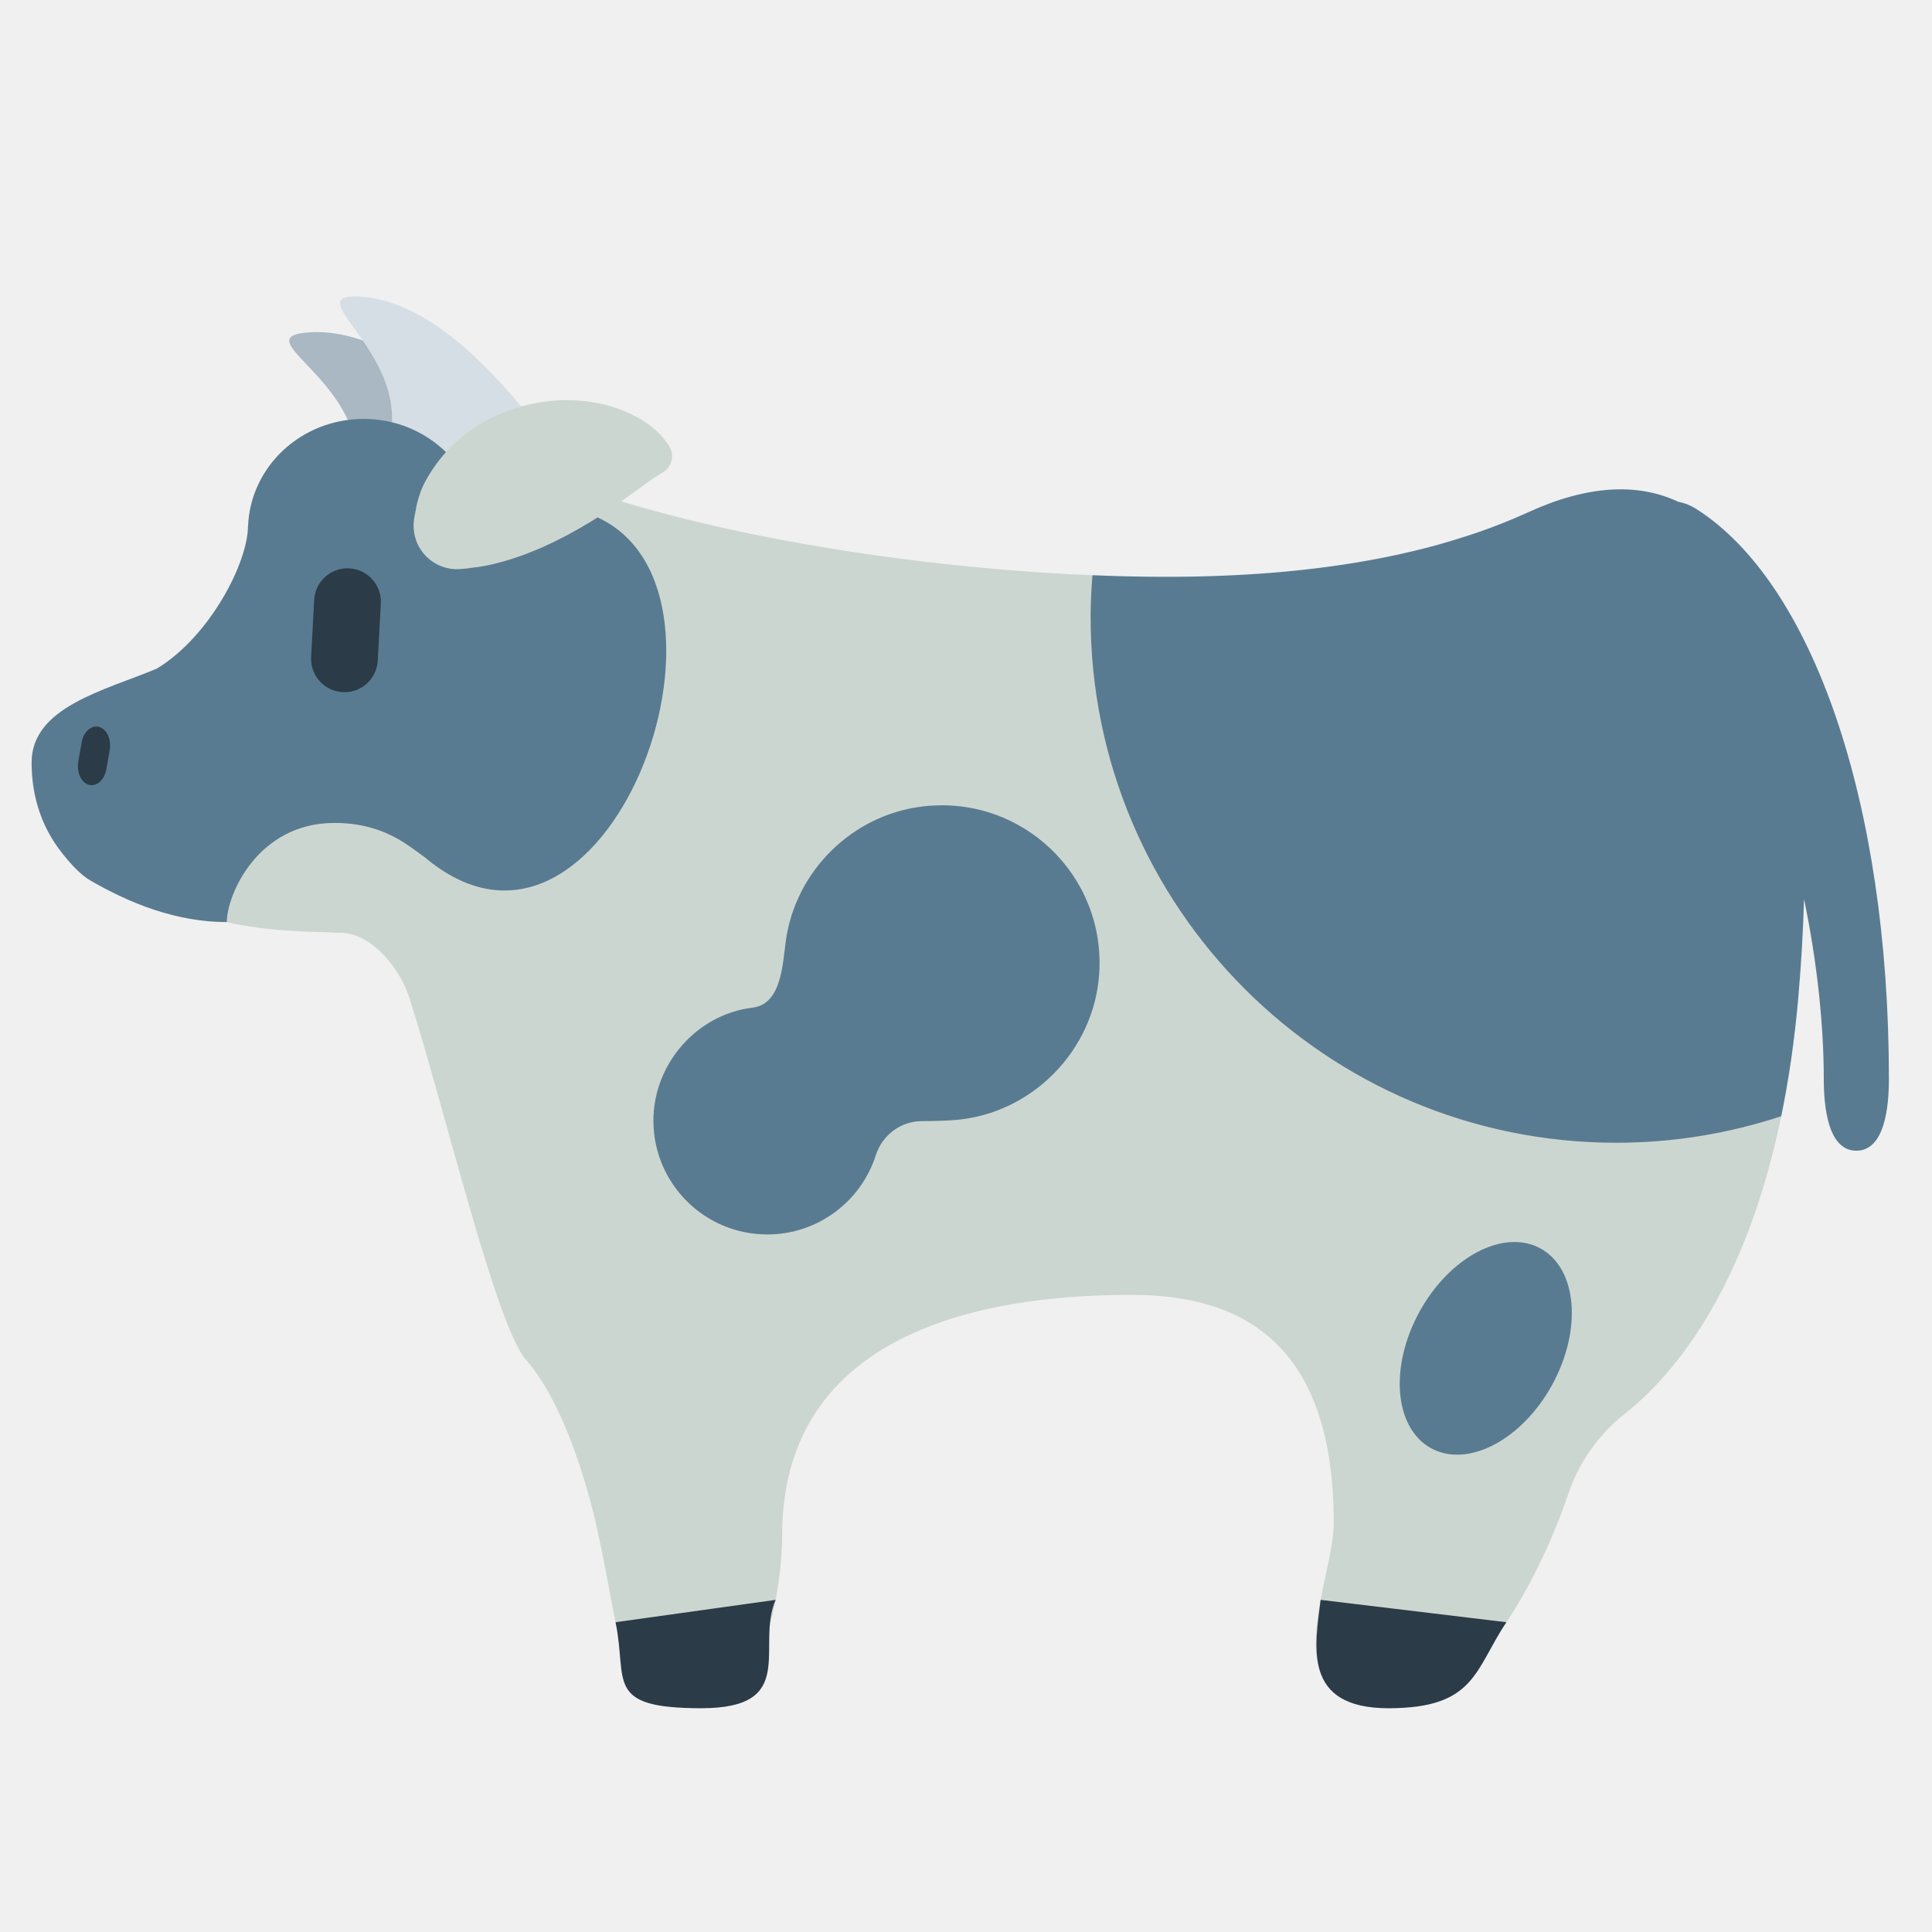
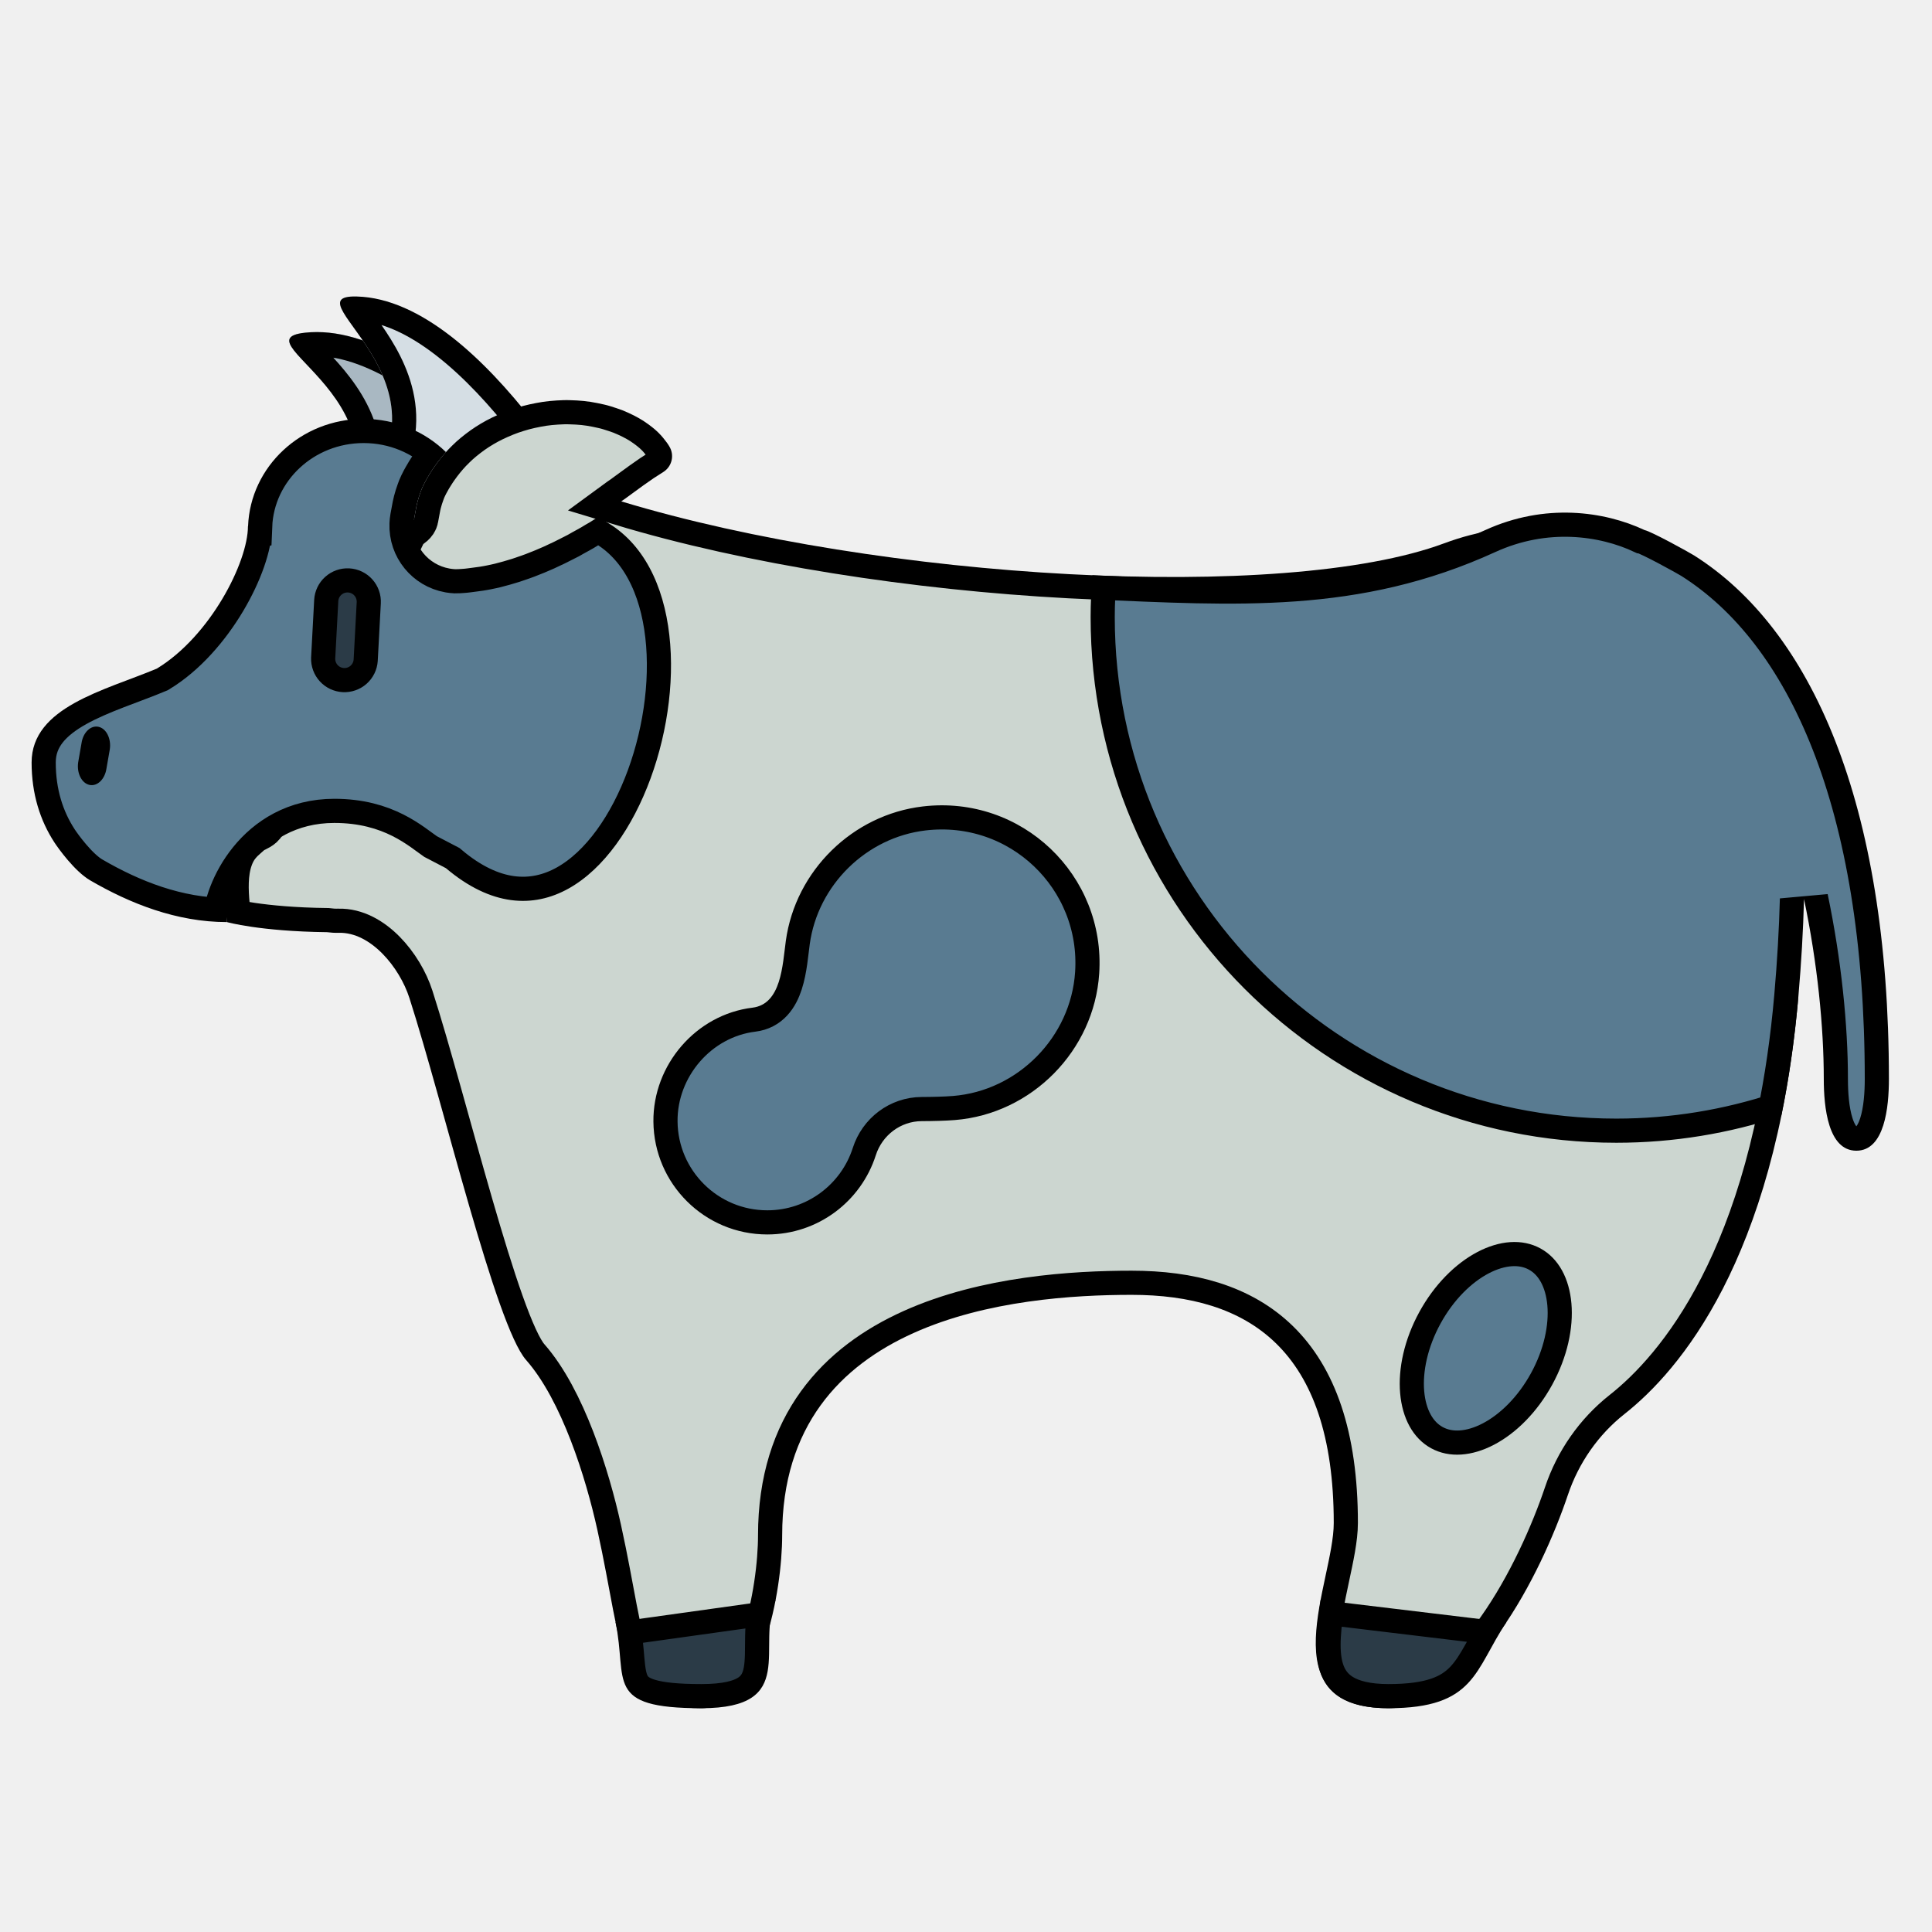
- <svg xmlns="http://www.w3.org/2000/svg" width="800px" height="800px" viewBox="0 0 512 512" aria-hidden="true" role="img" class="iconify iconify--fxemoji" preserveAspectRatio="xMidYMid meet">
-   <path fill="#A9B8C2" d="M83.098 147.706c34.785-39.253-21.594-57.384-2.314-59.53c33.97-3.781 75.945 55.652 75.945 55.652" />
-   <path fill="#D5DEE4" d="M88.784 137.874c39.754-34.211-13.67-59.769 5.724-59.299c34.17.828 67.759 65.373 67.759 65.373" />
-   <path fill="#CCD6D0" d="M476.39 262.182c-1.876-17.513-18.313-146.227-93.687-118.193c-42.521 15.815-149.428 9.695-218.062-11.122l.09-.066c.317-.233.615-.398.916-.632c.598-.445 1.195-.852 1.776-1.3l3.158-2.297l2.608-1.822l2.568-1.649l.08-.051a4.95 4.95 0 0 0 1.536-6.756l-.163-.264c-.11-.169-.269-.45-.502-.748c-.465-.594-1.164-1.589-2.224-2.62c-1.035-1.023-2.322-2.026-3.986-3.133c-1.604-1.021-3.455-1.952-5.564-2.811c-1.008-.393-2.069-.708-3.197-1.074c-1.15-.363-2.261-.569-3.414-.819a37.854 37.854 0 0 0-3.576-.555a47.908 47.908 0 0 0-3.605-.216c-1.249-.053-2.431.006-3.641.076c-1.198.086-2.449.183-3.63.367c-2.356.374-4.755.88-6.985 1.592c-2.278.689-4.414 1.583-6.476 2.568a41.882 41.882 0 0 0-5.728 3.391c-1.748 1.266-3.388 2.583-4.814 4.009c-1.449 1.392-2.706 2.886-3.809 4.329c-.533.757-1.065 1.427-1.524 2.159c-.469.761-.938 1.429-1.32 2.148c-.385.713-.763 1.338-1.06 1.995c-.322.646-.512 1.187-.713 1.749a27.67 27.67 0 0 0-.826 2.638a16.522 16.522 0 0 0-.236 1.024l-.597 3.204a11.48 11.48 0 0 0 .465 5.816L72.146 219.57a19.362 19.362 0 0 0-1.722 5.157c-7.159 6.202-10.3 15.154-10.3 19.634c0 0 8.737 2.469 26.55 2.677c1.008.133 2.043.197 3.107.168c8.474-.234 16.111 9.177 18.708 17.247c9.038 28.094 22.864 86.801 30.932 95.959c9.42 10.693 15.814 31.106 18.884 45.022c7.204 32.665 4.91 47.261 27.586 47.261c16.007 0 21.393-31.135 21.393-45.808c0-57.98 61.915-63.739 92.596-63.739c30.68 0 53.578 14.175 53.578 60.465c0 15.672-17.493 49.081 14.521 49.081c22.606 0 40.494-35.605 47.529-56.532c2.84-8.449 8.031-15.94 15.031-21.459c14.532-11.458 39.556-40.703 45.883-108.731a19.2 19.2 0 0 0-.032-3.79z" />
-   <path fill="#597B91" d="M112.526 227.146l-.006-.021l-.005.013c-4.179-2.859-10.636-9.05-23.916-9.05c-20.242 0-28.477 19.015-28.477 26.273c-13.326 0-25.696-4.93-36.227-11.059c-4.103-2.388-8.457-8.487-9.446-10c-3.833-5.867-6.073-12.947-6.073-21.222c0-14.718 19.308-19.079 33.175-24.885c14.155-8.582 24.158-28.216 24.158-37.746l.029-.008c.612-15.797 14.086-28.425 30.629-28.425c8.54 0 16.258 3.369 21.815 8.799c-.381.426-.749.853-1.101 1.281l-.007.008c-.352.429-.694.857-1.018 1.281c-.533.757-1.065 1.427-1.524 2.159c-.469.761-.938 1.429-1.32 2.148c-.385.713-.763 1.338-1.06 1.995c-.322.646-.512 1.187-.713 1.749a27.67 27.67 0 0 0-.826 2.638a16.522 16.522 0 0 0-.236 1.024l-.597 3.204a11.531 11.531 0 0 0-.172 1.601c-.221 5.807 3.902 10.76 9.463 11.756c.055.01.108.022.163.031c.471.077.949.136 1.438.155c0 0 .308.012.854-.019c.534-.05 1.357-.058 2.327-.195c1.011-.143 2.096-.259 3.297-.44c.611-.079 1.223-.222 1.884-.339c.682-.121 1.373-.303 2.106-.462a82.662 82.662 0 0 0 4.555-1.288c1.567-.538 3.214-1.063 4.847-1.75a49.802 49.802 0 0 0 2.479-1.022l1.25-.541l1.236-.587c1.67-.73 3.297-1.651 4.937-2.446c1.608-.946 3.217-1.726 4.757-2.713c.391-.246.772-.446 1.154-.662l1.122-.71l.875-.559l.106.049c43.04 20.027 1.913 130.467-45.932 89.985zm132.018-13.43c-18.605 2.193-33.734 17.056-36.291 35.614c-.878 6.371-1.166 16.785-8.843 17.715c-14.947 1.81-26.388 15.141-26.251 30.197c.15 16.54 13.605 29.901 30.18 29.901c13.456 0 24.855-8.806 28.75-20.969c1.707-5.333 6.575-9.036 12.174-9.061c3.086-.014 6.292-.089 8.801-.29c20.381-1.634 36.891-18.398 38.237-38.8c1.718-26.049-20.457-47.407-46.757-44.307zm163.692 117.131c-9.724-5.321-24.094 2.219-32.096 16.841c-8.002 14.623-6.605 30.79 3.119 36.112s24.094-2.219 32.096-16.841c8.002-14.623 6.606-30.79-3.119-36.112zm41.181-196.043a13.513 13.513 0 0 0-4.713-1.849c-10.664-5.008-23.898-4.434-39.74 2.807c-34.521 15.778-77.201 18.298-115.46 16.687c-.288 3.659-.479 7.345-.479 11.078c0 76.942 62.373 139.315 139.315 139.315c15.269 0 29.948-2.492 43.695-7.031c1.964-9.515 3.534-20.023 4.55-31.677c.781-8.96 1.281-17.6 1.499-25.881c3.567 17.065 5.238 33.913 5.238 47.695c0 7.49 1.141 19.001 8.63 19.001c7.489 0 8.63-11.511 8.63-19.001c0-73.435-20.273-131.621-51.165-151.144z" />
-   <path fill="#2B3B47" d="M26.095 192.608c2.072.444 3.418 3.114 3.007 5.966l-.885 5.076c-.411 2.851-2.424 4.803-4.496 4.36c-2.072-.443-3.418-3.114-3.007-5.966l.885-5.076c.411-2.852 2.424-4.804 4.496-4.36zm66.467-41.987a8.844 8.844 0 0 0-9.302 8.359l-.815 15.27a8.844 8.844 0 0 0 17.661.943l.815-15.27a8.843 8.843 0 0 0-8.359-9.302zm93.328 302.074c25.923 0 14.308-16.525 19.661-28.714l-42.424 5.923c3.232 15.586-3.161 22.791 22.763 22.791zm164.087-28.714c-1.44 12.113-5.014 28.714 18 28.714s22.788-10.148 31.234-22.79l-49.234-5.924z" />
+ <svg xmlns="http://www.w3.org/2000/svg" width="800" height="800" viewBox="0 0 800 800" fill="none">
+   <mask id="path-1-inside-1_447_2236" fill="white">
+     <path d="M129.841 230.791C184.192 169.458 96.1 141.128 126.225 137.775C179.303 131.867 244.889 224.732 244.889 224.732" />
+   </mask>
+   <path d="M129.841 230.791C184.192 169.458 96.1 141.128 126.225 137.775C179.303 131.867 244.889 224.732 244.889 224.732" fill="#A9B8C2" />
+   <path d="M126.225 137.775L125.119 127.837L125.119 127.837L126.225 137.775ZM137.325 237.423C152.07 220.784 158.153 205.201 157.968 190.726C157.785 176.413 151.485 164.966 145.096 156.511C141.892 152.272 138.533 148.613 135.738 145.649C132.712 142.438 130.824 140.512 129.622 138.965C129.034 138.207 129.145 138.196 129.353 138.733C129.59 139.344 130.325 141.722 128.984 144.529C127.733 147.148 125.696 147.95 125.593 147.991C125.417 148.061 125.829 147.881 127.331 147.714L125.119 127.837C122.856 128.089 120.426 128.523 118.204 129.406C116.055 130.26 112.768 132.075 110.937 135.909C109.016 139.931 109.839 143.728 110.706 145.965C111.545 148.127 112.828 149.947 113.826 151.232C115.798 153.771 118.741 156.774 121.185 159.367C123.861 162.206 126.612 165.226 129.14 168.57C134.214 175.284 137.863 182.629 137.97 190.982C138.074 199.173 134.787 210.132 122.357 224.159L137.325 237.423ZM127.331 147.714C137.575 146.574 149.405 150.152 162.151 157.526C174.771 164.826 187.275 175.262 198.477 186.195C209.632 197.082 219.224 208.193 226.042 216.609C229.443 220.807 232.136 224.313 233.969 226.755C234.885 227.976 235.585 228.93 236.051 229.57C236.283 229.889 236.457 230.131 236.569 230.288C236.626 230.367 236.667 230.424 236.692 230.46C236.705 230.478 236.713 230.49 236.718 230.497C236.721 230.5 236.722 230.502 236.723 230.503C236.723 230.503 236.722 230.502 236.722 230.503C236.722 230.502 236.721 230.5 244.889 224.732C253.057 218.963 253.056 218.961 253.054 218.958C253.053 218.957 253.051 218.954 253.05 218.952C253.046 218.947 253.042 218.94 253.036 218.933C253.025 218.917 253.01 218.896 252.991 218.869C252.953 218.815 252.899 218.74 252.829 218.643C252.69 218.449 252.489 218.169 252.229 217.811C251.707 217.093 250.946 216.057 249.965 214.75C248.004 212.137 245.159 208.434 241.582 204.019C234.443 195.207 224.322 183.472 212.446 171.881C200.616 160.336 186.772 148.664 172.166 140.214C157.687 131.837 141.414 126.023 125.119 127.837L127.331 147.714Z" fill="black" mask="url(#path-1-inside-1_447_2236)" />
+   <mask id="path-3-inside-2_447_2236" fill="white">
+     <path d="M138.725 215.428C200.841 161.974 117.366 122.039 147.669 122.774C201.059 124.067 253.542 224.919 253.542 224.919" />
+   </mask>
+   <path d="M138.725 215.428C200.841 161.974 117.366 122.039 147.669 122.774C201.059 124.067 253.542 224.919 253.542 224.919" fill="#D5DEE4" />
+   <path d="M147.669 122.774L147.427 132.771L147.427 132.771L147.669 122.774ZM145.248 223.008C162.1 208.506 170.225 193.885 171.992 179.517C173.738 165.309 169.036 153.118 163.844 143.88C161.24 139.248 158.404 135.17 156.034 131.856C153.468 128.267 151.856 126.105 150.874 124.41C150.393 123.58 150.505 123.583 150.639 124.144C150.792 124.781 151.199 127.237 149.493 129.838C147.9 132.265 145.774 132.785 145.666 132.811C145.483 132.857 145.915 132.734 147.427 132.771L147.911 112.777C145.635 112.721 143.168 112.824 140.848 113.4C138.604 113.958 135.103 115.312 132.771 118.865C130.326 122.592 130.63 126.465 131.188 128.798C131.728 131.054 132.754 133.03 133.57 134.438C135.182 137.219 137.694 140.592 139.766 143.49C142.036 146.663 144.355 150.026 146.41 153.68C150.533 161.016 153.16 168.785 152.141 177.077C151.142 185.207 146.408 195.623 132.202 207.849L145.248 223.008ZM147.427 132.771C157.731 133.02 168.971 138.159 180.608 147.182C192.13 156.116 203.115 168.141 212.742 180.482C222.33 192.773 230.338 205.075 235.96 214.332C238.765 218.95 240.962 222.787 242.449 225.454C243.193 226.787 243.758 227.826 244.133 228.523C244.32 228.871 244.46 229.134 244.55 229.304C244.595 229.39 244.628 229.452 244.648 229.491C244.659 229.51 244.666 229.524 244.669 229.531C244.671 229.535 244.673 229.537 244.673 229.538C244.673 229.538 244.673 229.537 244.673 229.538C244.672 229.537 244.672 229.535 253.542 224.919C262.413 220.303 262.412 220.3 262.411 220.298C262.41 220.297 262.408 220.294 262.407 220.291C262.404 220.285 262.4 220.278 262.396 220.27C262.387 220.253 262.375 220.23 262.36 220.201C262.329 220.142 262.286 220.06 262.23 219.955C262.119 219.744 261.957 219.44 261.747 219.049C261.327 218.268 260.712 217.139 259.916 215.712C258.325 212.859 256.004 208.806 253.055 203.95C247.168 194.256 238.718 181.265 228.512 168.181C218.345 155.148 206.198 141.717 192.863 131.377C179.644 121.127 164.302 113.174 147.911 112.777L147.427 132.771Z" fill="black" mask="url(#path-3-inside-2_447_2236)" />
+   <mask id="path-5-inside-3_447_2236" fill="white">
+     <path d="M744.359 409.66C741.428 382.296 715.745 181.18 597.973 224.983C531.534 249.694 364.492 240.132 257.252 207.605L257.392 207.502C257.887 207.138 258.353 206.88 258.823 206.514C259.758 205.819 260.691 205.183 261.598 204.483L266.533 200.894L270.608 198.047L274.62 195.471L274.745 195.391C276.447 194.295 277.651 192.576 278.1 190.603C278.549 188.629 278.206 186.558 277.145 184.835L276.891 184.422C276.719 184.158 276.47 183.719 276.106 183.253C275.38 182.325 274.287 180.771 272.631 179.16C271.014 177.561 269.003 175.994 266.403 174.264C263.897 172.669 261.005 171.214 257.709 169.872C256.134 169.258 254.477 168.766 252.714 168.194C250.917 167.627 249.181 167.305 247.38 166.914C245.532 166.536 243.667 166.247 241.792 166.047C239.919 165.864 238.041 165.751 236.159 165.71C234.208 165.627 232.361 165.719 230.47 165.828C228.598 165.963 226.644 166.114 224.798 166.402C221.117 166.986 217.369 167.777 213.884 168.889C210.325 169.966 206.987 171.363 203.766 172.902C200.646 174.428 197.654 176.199 194.816 178.2C192.084 180.178 189.522 182.236 187.294 184.464C185.03 186.639 183.066 188.974 181.342 191.228C180.509 192.411 179.678 193.458 178.961 194.602C178.228 195.791 177.495 196.835 176.898 197.958C176.297 199.072 175.706 200.049 175.242 201.075C174.739 202.085 174.442 202.93 174.128 203.808C173.629 205.16 173.199 206.535 172.837 207.93C172.698 208.459 172.575 208.993 172.469 209.53L171.536 214.536C170.991 217.577 164.979 218.584 166 221.5L108.5 340.5C107.228 343.046 101.013 343.701 100.5 346.5C89.314 356.191 93.944 374.814 93.944 381.814C93.944 381.814 107.595 385.672 135.428 385.997C137.003 386.205 138.62 386.305 140.283 386.26C153.523 385.894 165.456 400.599 169.514 413.208C183.636 457.105 205.239 548.835 217.845 563.144C232.564 579.852 242.555 611.747 247.352 633.491C258.608 684.53 255.023 707.336 290.455 707.336C315.466 707.336 323.881 658.688 323.881 635.761C323.881 545.167 420.623 536.169 468.562 536.169C516.5 536.169 552.278 558.317 552.278 630.646C552.278 655.133 524.945 707.335 574.967 707.335C610.289 707.335 638.239 651.702 649.231 619.003C653.669 605.802 661.78 594.097 672.717 585.474C695.423 567.571 734.523 521.875 744.409 415.582C744.588 413.611 744.571 411.627 744.359 409.66Z" />
+   </mask>
+   <path d="M744.359 409.66C741.428 382.296 715.745 181.18 597.973 224.983C531.534 249.694 364.492 240.132 257.252 207.605L257.392 207.502C257.887 207.138 258.353 206.88 258.823 206.514C259.758 205.819 260.691 205.183 261.598 204.483L266.533 200.894L270.608 198.047L274.62 195.471L274.745 195.391C276.447 194.295 277.651 192.576 278.1 190.603C278.549 188.629 278.206 186.558 277.145 184.835L276.891 184.422C276.719 184.158 276.47 183.719 276.106 183.253C275.38 182.325 274.287 180.771 272.631 179.16C271.014 177.561 269.003 175.994 266.403 174.264C263.897 172.669 261.005 171.214 257.709 169.872C256.134 169.258 254.477 168.766 252.714 168.194C250.917 167.627 249.181 167.305 247.38 166.914C245.532 166.536 243.667 166.247 241.792 166.047C239.919 165.864 238.041 165.751 236.159 165.71C234.208 165.627 232.361 165.719 230.47 165.828C228.598 165.963 226.644 166.114 224.798 166.402C221.117 166.986 217.369 167.777 213.884 168.889C210.325 169.966 206.987 171.363 203.766 172.902C200.646 174.428 197.654 176.199 194.816 178.2C192.084 180.178 189.522 182.236 187.294 184.464C185.03 186.639 183.066 188.974 181.342 191.228C180.509 192.411 179.678 193.458 178.961 194.602C178.228 195.791 177.495 196.835 176.898 197.958C176.297 199.072 175.706 200.049 175.242 201.075C174.739 202.085 174.442 202.93 174.128 203.808C173.629 205.16 173.199 206.535 172.837 207.93C172.698 208.459 172.575 208.993 172.469 209.53L171.536 214.536C170.991 217.577 164.979 218.584 166 221.5L108.5 340.5C107.228 343.046 101.013 343.701 100.5 346.5C89.314 356.191 93.944 374.814 93.944 381.814C93.944 381.814 107.595 385.672 135.428 385.997C137.003 386.205 138.62 386.305 140.283 386.26C153.523 385.894 165.456 400.599 169.514 413.208C183.636 457.105 205.239 548.835 217.845 563.144C232.564 579.852 242.555 611.747 247.352 633.491C258.608 684.53 255.023 707.336 290.455 707.336C315.466 707.336 323.881 658.688 323.881 635.761C323.881 545.167 420.623 536.169 468.562 536.169C516.5 536.169 552.278 558.317 552.278 630.646C552.278 655.133 524.945 707.335 574.967 707.335C610.289 707.335 638.239 651.702 649.231 619.003C653.669 605.802 661.78 594.097 672.717 585.474C695.423 567.571 734.523 521.875 744.409 415.582C744.588 413.611 744.571 411.627 744.359 409.66Z" fill="#CCD6D0" stroke="black" stroke-width="20" mask="url(#path-5-inside-3_447_2236)" />
+   <mask id="path-6-inside-4_447_2236" fill="white">
+     <path d="M184.659 359.5L175.812 354.883L175.805 354.904C169.275 350.436 159.186 340.763 138.436 340.763C106.808 340.763 93.941 370.474 93.941 381.814C73.119 381.814 53.791 374.111 37.336 364.535C30.925 360.804 24.122 351.274 22.576 348.91C16.587 339.743 13.087 328.68 13.087 315.75C13.087 292.754 43.256 285.939 64.923 276.868C87.04 263.458 102.67 232.78 102.67 217.889L102.716 217.877C103.672 193.194 124.725 173.463 150.573 173.463C163.917 173.463 175.976 178.727 184.659 187.211C184.064 187.877 183.489 188.544 182.939 189.213L182.928 189.225C182.378 189.896 181.844 190.564 181.337 191.227C180.505 192.41 179.673 193.457 178.956 194.6C178.223 195.789 177.491 196.833 176.894 197.957C176.292 199.071 175.701 200.047 175.237 201.074C174.734 202.083 174.437 202.929 174.123 203.807C173.625 205.158 173.194 206.534 172.833 207.929C172.693 208.458 172.57 208.991 172.464 209.529L171.531 214.535C171.383 215.361 171.294 216.197 171.262 217.036C170.917 226.11 177.359 233.849 186.048 235.405C186.134 235.421 186.217 235.439 186.303 235.454C187.039 235.574 187.786 235.666 188.55 235.696C188.55 235.696 189.031 235.714 189.884 235.666C190.719 235.588 192.005 235.575 193.52 235.361C195.1 235.138 196.795 234.957 198.672 234.674C199.626 234.55 200.583 234.327 201.616 234.144C202.681 233.955 203.761 233.671 204.906 233.422C207.297 232.82 209.671 232.148 212.023 231.41C214.472 230.569 217.045 229.749 219.597 228.675C220.902 228.178 222.194 227.645 223.47 227.079L225.423 226.233L227.355 225.316C229.964 224.175 232.506 222.736 235.069 221.494C237.581 220.016 240.095 218.797 242.501 217.255C243.112 216.871 243.708 216.558 244.305 216.221L246.058 215.111L247.425 214.238L247.59 214.314C314.84 245.607 259.417 422.753 184.659 359.5ZM382.1 333.932C353.03 337.358 329.391 360.582 325.395 389.579C324.023 399.533 323.573 415.805 311.578 417.258C288.223 420.086 270.347 440.916 270.561 464.441C270.795 490.285 291.819 511.161 317.717 511.161C338.742 511.161 356.553 497.402 362.639 478.397C365.306 470.065 372.912 464.279 381.661 464.24C386.483 464.218 391.492 464.1 395.412 463.786C427.258 461.233 453.055 435.04 455.158 403.161C457.842 362.46 423.194 329.088 382.1 333.932ZM637.869 516.949C622.675 508.635 600.222 520.416 587.719 543.263C575.216 566.111 577.398 591.372 592.592 599.688C607.786 608.004 630.239 596.221 642.742 573.374C655.245 550.525 653.064 525.264 637.869 516.949ZM701.5 230C699.249 228.582 683.615 219.99 681 219.5C664.338 211.675 639.753 208.186 615 219.5C561.061 244.153 512.13 240.719 452.35 238.202C451.9 243.919 451.601 249.679 451.601 255.511C451.601 375.733 549.059 473.191 669.281 473.191C693.139 473.191 716.075 469.297 737.555 462.205C740.623 447.338 743.076 430.919 744.664 412.71C745.884 398.71 746.666 385.21 747.006 372.271C752.58 398.935 755.19 425.26 755.19 446.794C755.19 458.497 756.973 476.483 768.675 476.483C780.376 476.483 782.159 458.497 782.159 446.794C782.159 332.052 749.769 260.505 701.5 230Z" />
+   </mask>
+   <path d="M184.659 359.5L175.812 354.883L175.805 354.904C169.275 350.436 159.186 340.763 138.436 340.763C106.808 340.763 93.941 370.474 93.941 381.814C73.119 381.814 53.791 374.111 37.336 364.535C30.925 360.804 24.122 351.274 22.576 348.91C16.587 339.743 13.087 328.68 13.087 315.75C13.087 292.754 43.256 285.939 64.923 276.868C87.04 263.458 102.67 232.78 102.67 217.889L102.716 217.877C103.672 193.194 124.725 173.463 150.573 173.463C163.917 173.463 175.976 178.727 184.659 187.211C184.064 187.877 183.489 188.544 182.939 189.213L182.928 189.225C182.378 189.896 181.844 190.564 181.337 191.227C180.505 192.41 179.673 193.457 178.956 194.6C178.223 195.789 177.491 196.833 176.894 197.957C176.292 199.071 175.701 200.047 175.237 201.074C174.734 202.083 174.437 202.929 174.123 203.807C173.625 205.158 173.194 206.534 172.833 207.929C172.693 208.458 172.57 208.991 172.464 209.529L171.531 214.535C171.383 215.361 171.294 216.197 171.262 217.036C170.917 226.11 177.359 233.849 186.048 235.405C186.134 235.421 186.217 235.439 186.303 235.454C187.039 235.574 187.786 235.666 188.55 235.696C188.55 235.696 189.031 235.714 189.884 235.666C190.719 235.588 192.005 235.575 193.52 235.361C195.1 235.138 196.795 234.957 198.672 234.674C199.626 234.55 200.583 234.327 201.616 234.144C202.681 233.955 203.761 233.671 204.906 233.422C207.297 232.82 209.671 232.148 212.023 231.41C214.472 230.569 217.045 229.749 219.597 228.675C220.902 228.178 222.194 227.645 223.47 227.079L225.423 226.233L227.355 225.316C229.964 224.175 232.506 222.736 235.069 221.494C237.581 220.016 240.095 218.797 242.501 217.255C243.112 216.871 243.708 216.558 244.305 216.221L246.058 215.111L247.425 214.238L247.59 214.314C314.84 245.607 259.417 422.753 184.659 359.5ZM382.1 333.932C353.03 337.358 329.391 360.582 325.395 389.579C324.023 399.533 323.573 415.805 311.578 417.258C288.223 420.086 270.347 440.916 270.561 464.441C270.795 490.285 291.819 511.161 317.717 511.161C338.742 511.161 356.553 497.402 362.639 478.397C365.306 470.065 372.912 464.279 381.661 464.24C386.483 464.218 391.492 464.1 395.412 463.786C427.258 461.233 453.055 435.04 455.158 403.161C457.842 362.46 423.194 329.088 382.1 333.932ZM637.869 516.949C622.675 508.635 600.222 520.416 587.719 543.263C575.216 566.111 577.398 591.372 592.592 599.688C607.786 608.004 630.239 596.221 642.742 573.374C655.245 550.525 653.064 525.264 637.869 516.949ZM701.5 230C699.249 228.582 683.615 219.99 681 219.5C664.338 211.675 639.753 208.186 615 219.5C561.061 244.153 512.13 240.719 452.35 238.202C451.9 243.919 451.601 249.679 451.601 255.511C451.601 375.733 549.059 473.191 669.281 473.191C693.139 473.191 716.075 469.297 737.555 462.205C740.623 447.338 743.076 430.919 744.664 412.71C745.884 398.71 746.666 385.21 747.006 372.271C752.58 398.935 755.19 425.26 755.19 446.794C755.19 458.497 756.973 476.483 768.675 476.483C780.376 476.483 782.159 458.497 782.159 446.794C782.159 332.052 749.769 260.505 701.5 230Z" fill="#597B91" stroke="black" stroke-width="20" mask="url(#path-6-inside-4_447_2236)" />
+   <mask id="path-7-inside-5_447_2236" fill="white">
+     <path d="M40.773 300.95C44.011 301.644 46.114 305.816 45.472 310.272L44.089 318.204C43.447 322.658 40.301 325.708 37.064 325.016C33.826 324.324 31.723 320.15 32.365 315.694L33.748 307.763C34.39 303.307 37.536 300.257 40.773 300.95ZM144.628 235.346C140.969 235.151 137.382 236.417 134.656 238.867C131.93 241.316 130.289 244.747 130.094 248.407L128.82 272.266C128.679 275.894 129.971 279.431 132.417 282.114C134.863 284.797 138.266 286.409 141.892 286.603C145.517 286.796 149.073 285.555 151.79 283.148C154.508 280.741 156.17 277.362 156.415 273.74L157.689 249.88C157.786 248.068 157.525 246.255 156.921 244.544C156.316 242.833 155.381 241.258 154.169 239.908C152.956 238.558 151.489 237.461 149.852 236.678C148.215 235.895 146.44 235.443 144.628 235.346ZM290.453 707.336C330.958 707.336 312.809 681.516 321.173 662.471L254.886 671.725C259.936 696.079 249.947 707.336 290.453 707.336ZM546.839 662.471C544.589 681.397 539.004 707.336 574.964 707.336C610.923 707.336 610.57 691.48 623.767 671.727L546.839 662.471Z" />
+   </mask>
+   <path d="M40.773 300.95C44.011 301.644 46.114 305.816 45.472 310.272L44.089 318.204C43.447 322.658 40.301 325.708 37.064 325.016C33.826 324.324 31.723 320.15 32.365 315.694L33.748 307.763C34.39 303.307 37.536 300.257 40.773 300.95ZM144.628 235.346C140.969 235.151 137.382 236.417 134.656 238.867C131.93 241.316 130.289 244.747 130.094 248.407L128.82 272.266C128.679 275.894 129.971 279.431 132.417 282.114C134.863 284.797 138.266 286.409 141.892 286.603C145.517 286.796 149.073 285.555 151.79 283.148C154.508 280.741 156.17 277.362 156.415 273.74L157.689 249.88C157.786 248.068 157.525 246.255 156.921 244.544C156.316 242.833 155.381 241.258 154.169 239.908C152.956 238.558 151.489 237.461 149.852 236.678C148.215 235.895 146.44 235.443 144.628 235.346ZM290.453 707.336C330.958 707.336 312.809 681.516 321.173 662.471L254.886 671.725C259.936 696.079 249.947 707.336 290.453 707.336ZM546.839 662.471C544.589 681.397 539.004 707.336 574.964 707.336C610.923 707.336 610.57 691.48 623.767 671.727L546.839 662.471Z" fill="#2B3B47" stroke="black" stroke-width="20" mask="url(#path-7-inside-5_447_2236)" />
</svg>
